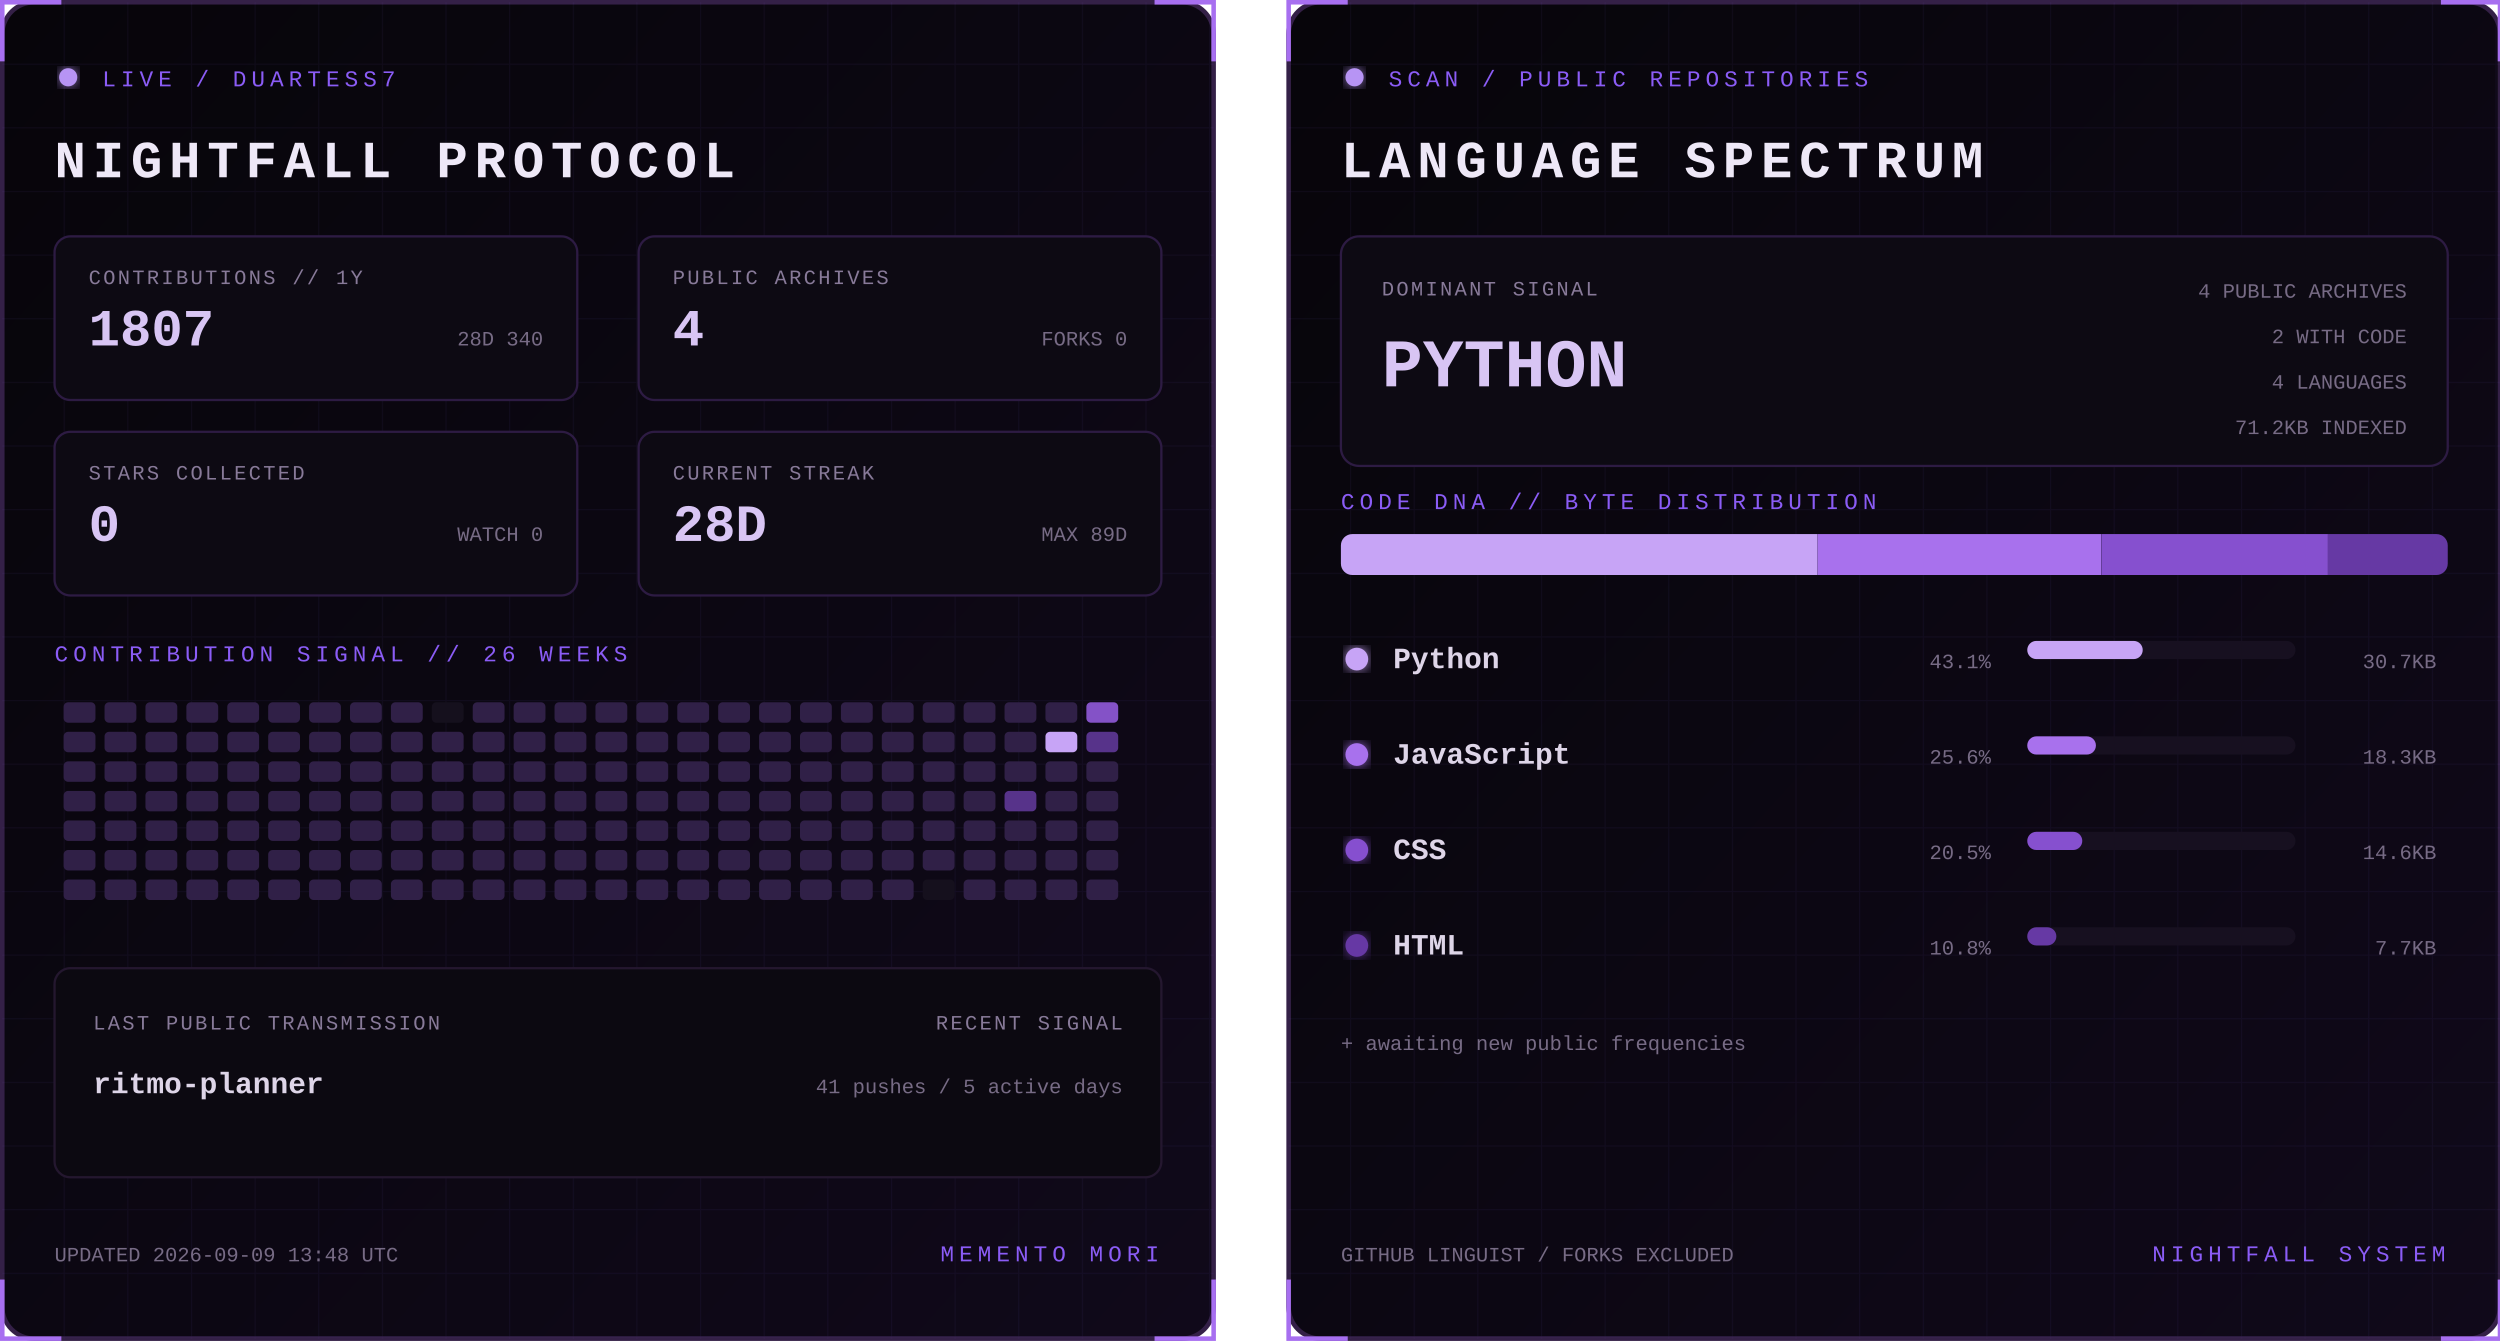
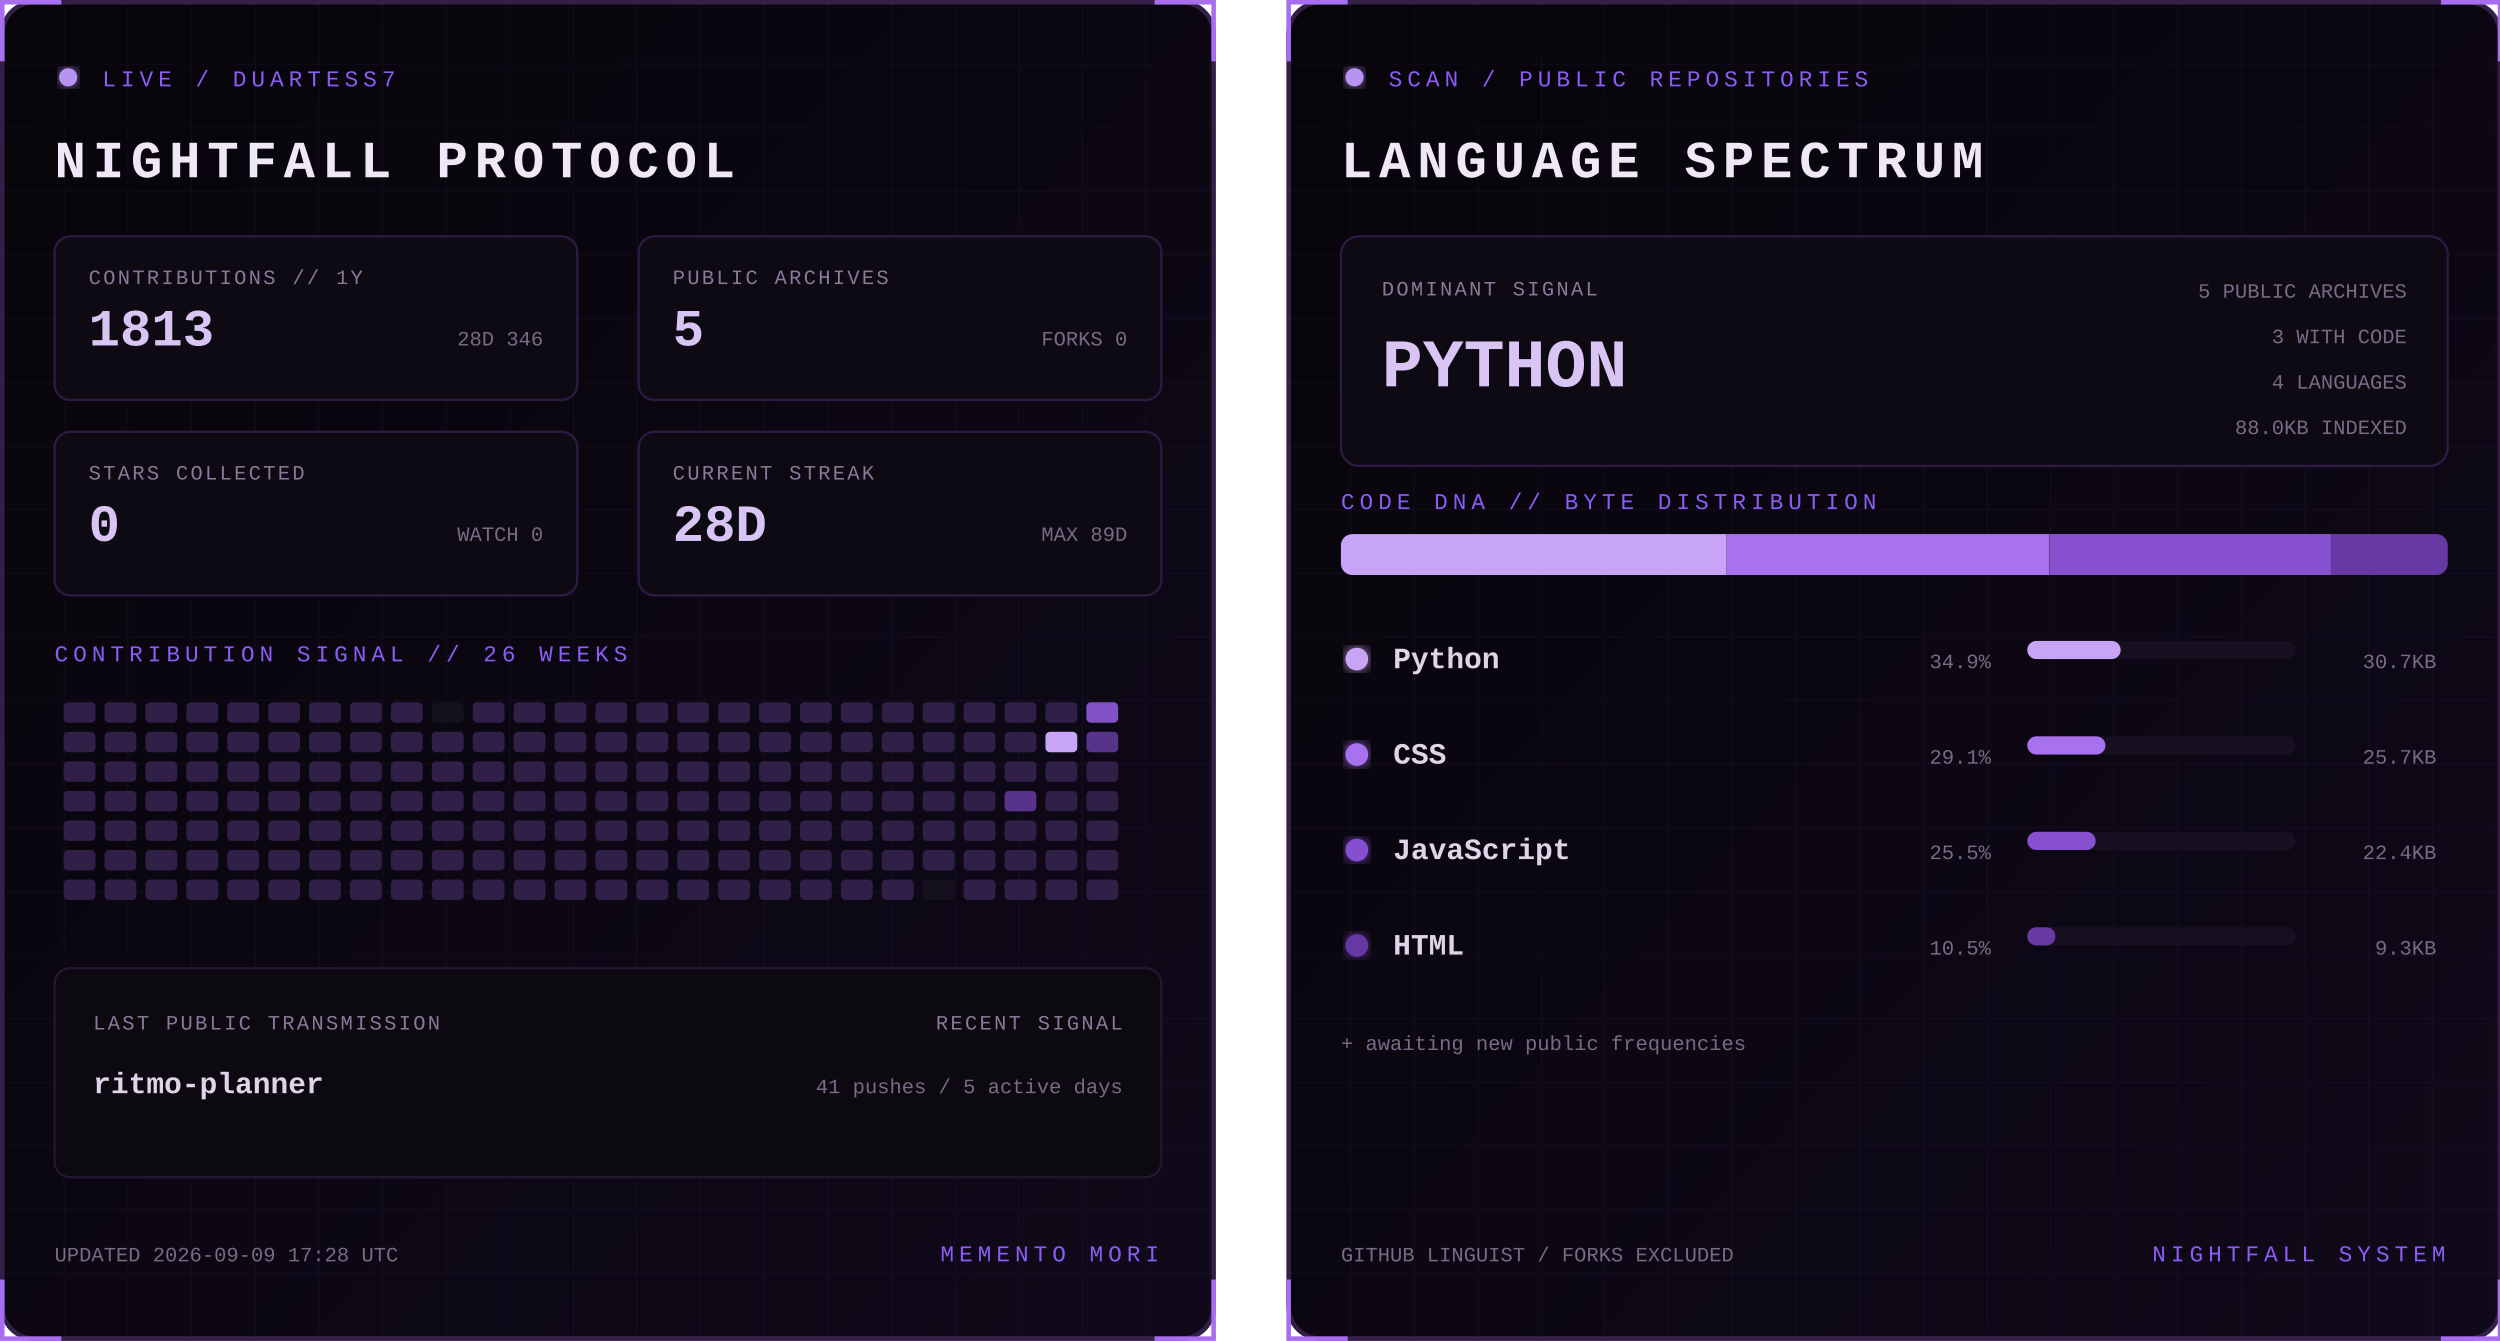
<svg xmlns="http://www.w3.org/2000/svg" width="1100" height="590" viewBox="0 0 1100 590" role="img" aria-labelledby="title desc">
  <defs>
    <linearGradient id="bg" x1="0" y1="0" x2="1" y2="1">
      <stop stop-color="#07050a" />
      <stop offset="1" stop-color="#10091a" />
    </linearGradient>
    <filter id="glow">
      <feGaussianBlur stdDeviation="3" result="b" />
      <feMerge>
        <feMergeNode in="b" />
        <feMergeNode in="SourceGraphic" />
      </feMerge>
    </filter>
    <pattern id="grid" width="28" height="28" patternUnits="userSpaceOnUse">
      <path d="M28 0H0V28" fill="none" stroke="#8b5cf6" stroke-opacity=".055" />
    </pattern>
    <clipPath id="dna">
      <rect x="24" y="235" width="487" height="18" rx="5" />
    </clipPath>
    <style>
      text { font-family: Consolas, 'Courier New', monospace; }
      .kicker { fill:#8b5cf6; font-size:10px; letter-spacing:2.2px; }
      .title { fill:#eee8f7; font-size:23px; font-weight:700; letter-spacing:3px; }
      .label { fill:#887a99; font-size:9px; letter-spacing:1px; }
      .stat { fill:#d8c5f4; font-size:23px; font-weight:700; }
      .detail,.pct { fill:#776b85; font-size:9px; }
      .lang { fill:#ded5e8; font-size:13px; font-weight:700; }
      .hero { fill:#d8c5f4; font-size:30px; font-weight:700; }
      .blink { animation:blink 1.6s step-end infinite; }
      @keyframes blink { 50% { opacity:.25 } }
    </style>
  </defs>
  <g>
    <rect x="1" y="1" width="533" height="588" rx="14" fill="url(#bg)" stroke="#342047" stroke-width="2" />
    <rect x="1" y="1" width="533" height="588" rx="14" fill="url(#grid)" />
    <path d="M27 1H1v26 M508 1h26v26 M534 563v26h-26 M27 589H1v-26" stroke="#a76ff0" stroke-width="2" fill="none" />
    <circle cx="30" cy="34" r="4" fill="#b794f4" filter="url(#glow)" class="blink" />
    <text x="45" y="38" class="kicker">LIVE / DUARTESS7</text>
    <text x="24" y="78" class="title">NIGHTFALL PROTOCOL</text>
    <g transform="translate(24 104)">
      <rect width="230" height="72" rx="7" fill="#0d0a13" stroke="#2d1b43" />
      <text x="15" y="21" class="label">CONTRIBUTIONS // 1Y</text>
-       <text x="15" y="48" class="stat">1807</text>
-       <text x="215" y="48" text-anchor="end" class="detail">28D 340</text>
+       <text x="15" y="48" class="stat">1813</text>
+       <text x="215" y="48" text-anchor="end" class="detail">28D 346</text>
    </g>
    <g transform="translate(281 104)">
      <rect width="230" height="72" rx="7" fill="#0d0a13" stroke="#2d1b43" />
      <text x="15" y="21" class="label">PUBLIC ARCHIVES</text>
-       <text x="15" y="48" class="stat">4</text>
+       <text x="15" y="48" class="stat">5</text>
      <text x="215" y="48" text-anchor="end" class="detail">FORKS 0</text>
    </g>
    <g transform="translate(24 190)">
      <rect width="230" height="72" rx="7" fill="#0d0a13" stroke="#2d1b43" />
      <text x="15" y="21" class="label">STARS COLLECTED</text>
      <text x="15" y="48" class="stat">0</text>
      <text x="215" y="48" text-anchor="end" class="detail">WATCH 0</text>
    </g>
    <g transform="translate(281 190)">
      <rect width="230" height="72" rx="7" fill="#0d0a13" stroke="#2d1b43" />
      <text x="15" y="21" class="label">CURRENT STREAK</text>
      <text x="15" y="48" class="stat">28D</text>
      <text x="215" y="48" text-anchor="end" class="detail">MAX 89D</text>
    </g>
    <text x="24" y="291" class="kicker">CONTRIBUTION SIGNAL // 26 WEEKS</text>
    <g>
      <rect x="28" y="309" width="14" height="9" rx="2" fill="#302047" />
      <rect x="28" y="322" width="14" height="9" rx="2" fill="#302047" />
      <rect x="28" y="335" width="14" height="9" rx="2" fill="#302047" />
      <rect x="28" y="348" width="14" height="9" rx="2" fill="#302047" />
      <rect x="28" y="361" width="14" height="9" rx="2" fill="#302047" />
      <rect x="28" y="374" width="14" height="9" rx="2" fill="#302047" />
      <rect x="28" y="387" width="14" height="9" rx="2" fill="#302047" />
      <rect x="46" y="309" width="14" height="9" rx="2" fill="#302047" />
      <rect x="46" y="322" width="14" height="9" rx="2" fill="#302047" />
      <rect x="46" y="335" width="14" height="9" rx="2" fill="#302047" />
      <rect x="46" y="348" width="14" height="9" rx="2" fill="#302047" />
      <rect x="46" y="361" width="14" height="9" rx="2" fill="#302047" />
      <rect x="46" y="374" width="14" height="9" rx="2" fill="#302047" />
      <rect x="46" y="387" width="14" height="9" rx="2" fill="#302047" />
      <rect x="64" y="309" width="14" height="9" rx="2" fill="#302047" />
      <rect x="64" y="322" width="14" height="9" rx="2" fill="#302047" />
      <rect x="64" y="335" width="14" height="9" rx="2" fill="#302047" />
      <rect x="64" y="348" width="14" height="9" rx="2" fill="#302047" />
      <rect x="64" y="361" width="14" height="9" rx="2" fill="#302047" />
      <rect x="64" y="374" width="14" height="9" rx="2" fill="#302047" />
      <rect x="64" y="387" width="14" height="9" rx="2" fill="#302047" />
      <rect x="82" y="309" width="14" height="9" rx="2" fill="#302047" />
      <rect x="82" y="322" width="14" height="9" rx="2" fill="#302047" />
      <rect x="82" y="335" width="14" height="9" rx="2" fill="#302047" />
      <rect x="82" y="348" width="14" height="9" rx="2" fill="#302047" />
      <rect x="82" y="361" width="14" height="9" rx="2" fill="#302047" />
      <rect x="82" y="374" width="14" height="9" rx="2" fill="#302047" />
      <rect x="82" y="387" width="14" height="9" rx="2" fill="#302047" />
      <rect x="100" y="309" width="14" height="9" rx="2" fill="#302047" />
      <rect x="100" y="322" width="14" height="9" rx="2" fill="#302047" />
      <rect x="100" y="335" width="14" height="9" rx="2" fill="#302047" />
      <rect x="100" y="348" width="14" height="9" rx="2" fill="#302047" />
      <rect x="100" y="361" width="14" height="9" rx="2" fill="#302047" />
      <rect x="100" y="374" width="14" height="9" rx="2" fill="#302047" />
      <rect x="100" y="387" width="14" height="9" rx="2" fill="#302047" />
      <rect x="118" y="309" width="14" height="9" rx="2" fill="#302047" />
      <rect x="118" y="322" width="14" height="9" rx="2" fill="#302047" />
      <rect x="118" y="335" width="14" height="9" rx="2" fill="#302047" />
      <rect x="118" y="348" width="14" height="9" rx="2" fill="#302047" />
      <rect x="118" y="361" width="14" height="9" rx="2" fill="#302047" />
      <rect x="118" y="374" width="14" height="9" rx="2" fill="#302047" />
      <rect x="118" y="387" width="14" height="9" rx="2" fill="#302047" />
      <rect x="136" y="309" width="14" height="9" rx="2" fill="#302047" />
      <rect x="136" y="322" width="14" height="9" rx="2" fill="#302047" />
      <rect x="136" y="335" width="14" height="9" rx="2" fill="#302047" />
      <rect x="136" y="348" width="14" height="9" rx="2" fill="#302047" />
      <rect x="136" y="361" width="14" height="9" rx="2" fill="#302047" />
      <rect x="136" y="374" width="14" height="9" rx="2" fill="#302047" />
      <rect x="136" y="387" width="14" height="9" rx="2" fill="#302047" />
      <rect x="154" y="309" width="14" height="9" rx="2" fill="#302047" />
      <rect x="154" y="322" width="14" height="9" rx="2" fill="#302047" />
      <rect x="154" y="335" width="14" height="9" rx="2" fill="#302047" />
      <rect x="154" y="348" width="14" height="9" rx="2" fill="#302047" />
      <rect x="154" y="361" width="14" height="9" rx="2" fill="#302047" />
      <rect x="154" y="374" width="14" height="9" rx="2" fill="#302047" />
      <rect x="154" y="387" width="14" height="9" rx="2" fill="#302047" />
      <rect x="172" y="309" width="14" height="9" rx="2" fill="#302047" />
      <rect x="172" y="322" width="14" height="9" rx="2" fill="#302047" />
      <rect x="172" y="335" width="14" height="9" rx="2" fill="#302047" />
      <rect x="172" y="348" width="14" height="9" rx="2" fill="#302047" />
      <rect x="172" y="361" width="14" height="9" rx="2" fill="#302047" />
      <rect x="172" y="374" width="14" height="9" rx="2" fill="#302047" />
      <rect x="172" y="387" width="14" height="9" rx="2" fill="#302047" />
      <rect x="190" y="309" width="14" height="9" rx="2" fill="#15101d" />
      <rect x="190" y="322" width="14" height="9" rx="2" fill="#302047" />
      <rect x="190" y="335" width="14" height="9" rx="2" fill="#302047" />
      <rect x="190" y="348" width="14" height="9" rx="2" fill="#302047" />
      <rect x="190" y="361" width="14" height="9" rx="2" fill="#302047" />
      <rect x="190" y="374" width="14" height="9" rx="2" fill="#302047" />
      <rect x="190" y="387" width="14" height="9" rx="2" fill="#302047" />
      <rect x="208" y="309" width="14" height="9" rx="2" fill="#302047" />
      <rect x="208" y="322" width="14" height="9" rx="2" fill="#302047" />
      <rect x="208" y="335" width="14" height="9" rx="2" fill="#302047" />
      <rect x="208" y="348" width="14" height="9" rx="2" fill="#302047" />
      <rect x="208" y="361" width="14" height="9" rx="2" fill="#302047" />
      <rect x="208" y="374" width="14" height="9" rx="2" fill="#302047" />
      <rect x="208" y="387" width="14" height="9" rx="2" fill="#302047" />
      <rect x="226" y="309" width="14" height="9" rx="2" fill="#302047" />
      <rect x="226" y="322" width="14" height="9" rx="2" fill="#302047" />
      <rect x="226" y="335" width="14" height="9" rx="2" fill="#302047" />
      <rect x="226" y="348" width="14" height="9" rx="2" fill="#302047" />
      <rect x="226" y="361" width="14" height="9" rx="2" fill="#302047" />
      <rect x="226" y="374" width="14" height="9" rx="2" fill="#302047" />
      <rect x="226" y="387" width="14" height="9" rx="2" fill="#302047" />
      <rect x="244" y="309" width="14" height="9" rx="2" fill="#302047" />
      <rect x="244" y="322" width="14" height="9" rx="2" fill="#302047" />
      <rect x="244" y="335" width="14" height="9" rx="2" fill="#302047" />
      <rect x="244" y="348" width="14" height="9" rx="2" fill="#302047" />
      <rect x="244" y="361" width="14" height="9" rx="2" fill="#302047" />
      <rect x="244" y="374" width="14" height="9" rx="2" fill="#302047" />
      <rect x="244" y="387" width="14" height="9" rx="2" fill="#302047" />
      <rect x="262" y="309" width="14" height="9" rx="2" fill="#302047" />
      <rect x="262" y="322" width="14" height="9" rx="2" fill="#302047" />
      <rect x="262" y="335" width="14" height="9" rx="2" fill="#302047" />
      <rect x="262" y="348" width="14" height="9" rx="2" fill="#302047" />
      <rect x="262" y="361" width="14" height="9" rx="2" fill="#302047" />
      <rect x="262" y="374" width="14" height="9" rx="2" fill="#302047" />
      <rect x="262" y="387" width="14" height="9" rx="2" fill="#302047" />
      <rect x="280" y="309" width="14" height="9" rx="2" fill="#302047" />
      <rect x="280" y="322" width="14" height="9" rx="2" fill="#302047" />
      <rect x="280" y="335" width="14" height="9" rx="2" fill="#302047" />
      <rect x="280" y="348" width="14" height="9" rx="2" fill="#302047" />
      <rect x="280" y="361" width="14" height="9" rx="2" fill="#302047" />
      <rect x="280" y="374" width="14" height="9" rx="2" fill="#302047" />
      <rect x="280" y="387" width="14" height="9" rx="2" fill="#302047" />
      <rect x="298" y="309" width="14" height="9" rx="2" fill="#302047" />
      <rect x="298" y="322" width="14" height="9" rx="2" fill="#302047" />
      <rect x="298" y="335" width="14" height="9" rx="2" fill="#302047" />
      <rect x="298" y="348" width="14" height="9" rx="2" fill="#302047" />
      <rect x="298" y="361" width="14" height="9" rx="2" fill="#302047" />
      <rect x="298" y="374" width="14" height="9" rx="2" fill="#302047" />
      <rect x="298" y="387" width="14" height="9" rx="2" fill="#302047" />
      <rect x="316" y="309" width="14" height="9" rx="2" fill="#302047" />
      <rect x="316" y="322" width="14" height="9" rx="2" fill="#302047" />
      <rect x="316" y="335" width="14" height="9" rx="2" fill="#302047" />
      <rect x="316" y="348" width="14" height="9" rx="2" fill="#302047" />
      <rect x="316" y="361" width="14" height="9" rx="2" fill="#302047" />
      <rect x="316" y="374" width="14" height="9" rx="2" fill="#302047" />
      <rect x="316" y="387" width="14" height="9" rx="2" fill="#302047" />
      <rect x="334" y="309" width="14" height="9" rx="2" fill="#302047" />
      <rect x="334" y="322" width="14" height="9" rx="2" fill="#302047" />
      <rect x="334" y="335" width="14" height="9" rx="2" fill="#302047" />
      <rect x="334" y="348" width="14" height="9" rx="2" fill="#302047" />
      <rect x="334" y="361" width="14" height="9" rx="2" fill="#302047" />
      <rect x="334" y="374" width="14" height="9" rx="2" fill="#302047" />
      <rect x="334" y="387" width="14" height="9" rx="2" fill="#302047" />
      <rect x="352" y="309" width="14" height="9" rx="2" fill="#302047" />
      <rect x="352" y="322" width="14" height="9" rx="2" fill="#302047" />
      <rect x="352" y="335" width="14" height="9" rx="2" fill="#302047" />
      <rect x="352" y="348" width="14" height="9" rx="2" fill="#302047" />
      <rect x="352" y="361" width="14" height="9" rx="2" fill="#302047" />
      <rect x="352" y="374" width="14" height="9" rx="2" fill="#302047" />
      <rect x="352" y="387" width="14" height="9" rx="2" fill="#302047" />
      <rect x="370" y="309" width="14" height="9" rx="2" fill="#302047" />
      <rect x="370" y="322" width="14" height="9" rx="2" fill="#302047" />
      <rect x="370" y="335" width="14" height="9" rx="2" fill="#302047" />
      <rect x="370" y="348" width="14" height="9" rx="2" fill="#302047" />
      <rect x="370" y="361" width="14" height="9" rx="2" fill="#302047" />
      <rect x="370" y="374" width="14" height="9" rx="2" fill="#302047" />
      <rect x="370" y="387" width="14" height="9" rx="2" fill="#302047" />
      <rect x="388" y="309" width="14" height="9" rx="2" fill="#302047" />
      <rect x="388" y="322" width="14" height="9" rx="2" fill="#302047" />
      <rect x="388" y="335" width="14" height="9" rx="2" fill="#302047" />
      <rect x="388" y="348" width="14" height="9" rx="2" fill="#302047" />
      <rect x="388" y="361" width="14" height="9" rx="2" fill="#302047" />
      <rect x="388" y="374" width="14" height="9" rx="2" fill="#302047" />
      <rect x="388" y="387" width="14" height="9" rx="2" fill="#302047" />
      <rect x="406" y="309" width="14" height="9" rx="2" fill="#302047" />
      <rect x="406" y="322" width="14" height="9" rx="2" fill="#302047" />
      <rect x="406" y="335" width="14" height="9" rx="2" fill="#302047" />
      <rect x="406" y="348" width="14" height="9" rx="2" fill="#302047" />
      <rect x="406" y="361" width="14" height="9" rx="2" fill="#302047" />
      <rect x="406" y="374" width="14" height="9" rx="2" fill="#302047" />
      <rect x="406" y="387" width="14" height="9" rx="2" fill="#15101d" />
      <rect x="424" y="309" width="14" height="9" rx="2" fill="#302047" />
      <rect x="424" y="322" width="14" height="9" rx="2" fill="#302047" />
      <rect x="424" y="335" width="14" height="9" rx="2" fill="#302047" />
      <rect x="424" y="348" width="14" height="9" rx="2" fill="#302047" />
      <rect x="424" y="361" width="14" height="9" rx="2" fill="#302047" />
      <rect x="424" y="374" width="14" height="9" rx="2" fill="#302047" />
      <rect x="424" y="387" width="14" height="9" rx="2" fill="#302047" />
      <rect x="442" y="309" width="14" height="9" rx="2" fill="#302047" />
      <rect x="442" y="322" width="14" height="9" rx="2" fill="#302047" />
      <rect x="442" y="335" width="14" height="9" rx="2" fill="#302047" />
      <rect x="442" y="348" width="14" height="9" rx="2" fill="#57338a" />
      <rect x="442" y="361" width="14" height="9" rx="2" fill="#302047" />
      <rect x="442" y="374" width="14" height="9" rx="2" fill="#302047" />
      <rect x="442" y="387" width="14" height="9" rx="2" fill="#302047" />
      <rect x="460" y="309" width="14" height="9" rx="2" fill="#302047" />
      <rect x="460" y="322" width="14" height="9" rx="2" fill="#c7a4f6" />
      <rect x="460" y="335" width="14" height="9" rx="2" fill="#302047" />
      <rect x="460" y="348" width="14" height="9" rx="2" fill="#302047" />
      <rect x="460" y="361" width="14" height="9" rx="2" fill="#302047" />
      <rect x="460" y="374" width="14" height="9" rx="2" fill="#302047" />
      <rect x="460" y="387" width="14" height="9" rx="2" fill="#302047" />
      <rect x="478" y="309" width="14" height="9" rx="2" fill="#8452c7" />
      <rect x="478" y="322" width="14" height="9" rx="2" fill="#57338a" />
      <rect x="478" y="335" width="14" height="9" rx="2" fill="#302047" />
      <rect x="478" y="348" width="14" height="9" rx="2" fill="#302047" />
      <rect x="478" y="361" width="14" height="9" rx="2" fill="#302047" />
      <rect x="478" y="374" width="14" height="9" rx="2" fill="#302047" />
      <rect x="478" y="387" width="14" height="9" rx="2" fill="#302047" />
    </g>
    <rect x="24" y="426" width="487" height="92" rx="7" fill="#0c0911" stroke="#24172f" />
    <text x="41" y="453" class="label">LAST PUBLIC TRANSMISSION</text>
    <text x="41" y="481" class="lang">ritmo-planner</text>
    <text x="494" y="453" text-anchor="end" class="label">RECENT SIGNAL</text>
    <text x="494" y="481" text-anchor="end" class="detail">41 pushes / 5 active days</text>
-     <text x="24" y="555" class="detail">UPDATED 2026-09-09 13:48 UTC</text>
+     <text x="24" y="555" class="detail">UPDATED 2026-09-09 17:28 UTC</text>
    <text x="510" y="555" text-anchor="end" class="kicker">MEMENTO MORI</text>
  </g>
  <g transform="translate(566)">
    <rect x="1" y="1" width="533" height="588" rx="14" fill="url(#bg)" stroke="#342047" stroke-width="2" />
    <rect x="1" y="1" width="533" height="588" rx="14" fill="url(#grid)" />
    <path d="M27 1H1v26 M508 1h26v26 M534 563v26h-26 M27 589H1v-26" stroke="#a76ff0" stroke-width="2" fill="none" />
    <circle cx="30" cy="34" r="4" fill="#b794f4" filter="url(#glow)" class="blink" />
    <text x="45" y="38" class="kicker">SCAN / PUBLIC REPOSITORIES</text>
    <text x="24" y="78" class="title">LANGUAGE SPECTRUM</text>
    <rect x="24" y="104" width="487" height="101" rx="8" fill="#0d0a13" stroke="#2d1b43" />
    <text x="42" y="130" class="label">DOMINANT SIGNAL</text>
    <text x="42" y="170" class="hero">PYTHON</text>
-     <text x="493" y="131" text-anchor="end" class="detail">4 PUBLIC ARCHIVES</text>
-     <text x="493" y="151" text-anchor="end" class="detail">2 WITH CODE</text>
+     <text x="493" y="131" text-anchor="end" class="detail">5 PUBLIC ARCHIVES</text>
+     <text x="493" y="151" text-anchor="end" class="detail">3 WITH CODE</text>
    <text x="493" y="171" text-anchor="end" class="detail">4 LANGUAGES</text>
-     <text x="493" y="191" text-anchor="end" class="detail">71.2KB INDEXED</text>
+     <text x="493" y="191" text-anchor="end" class="detail">88.0KB INDEXED</text>
    <text x="24" y="224" class="kicker">CODE DNA // BYTE DISTRIBUTION</text>
    <rect x="24" y="235" width="487" height="18" rx="5" fill="#171020" />
    <g clip-path="url(#dna)">
-       <rect x="24.0" y="235" width="209.7" height="18" fill="#c7a4f6" />
-       <rect x="233.7" y="235" width="124.8" height="18" fill="#a871ed" />
-       <rect x="358.6" y="235" width="99.7" height="18" fill="#8650cf" />
-       <rect x="458.2" y="235" width="52.8" height="18" fill="#6639a4" />
+       <rect x="24.0" y="235" width="169.7" height="18" fill="#c7a4f6" />
+       <rect x="193.7" y="235" width="141.9" height="18" fill="#a871ed" />
+       <rect x="335.7" y="235" width="124.0" height="18" fill="#8650cf" />
+       <rect x="459.7" y="235" width="51.3" height="18" fill="#6639a4" />
    </g>
    <circle cx="31" cy="290" r="5" fill="#c7a4f6" filter="url(#glow)" />
    <text x="47" y="294" class="lang">Python</text>
-     <text x="310" y="294" text-anchor="end" class="pct">43.1%</text>
+     <text x="310" y="294" text-anchor="end" class="pct">34.9%</text>
    <rect x="326" y="282" width="118" height="8" rx="4" fill="#171020" />
-     <rect x="326" y="282" width="50.8" height="8" rx="4" fill="#c7a4f6" />
+     <rect x="326" y="282" width="41.1" height="8" rx="4" fill="#c7a4f6" />
    <text x="506" y="294" text-anchor="end" class="detail">30.7KB</text>
    <circle cx="31" cy="332" r="5" fill="#a871ed" filter="url(#glow)" />
-     <text x="47" y="336" class="lang">JavaScript</text>
-     <text x="310" y="336" text-anchor="end" class="pct">25.6%</text>
+     <text x="47" y="336" class="lang">CSS</text>
+     <text x="310" y="336" text-anchor="end" class="pct">29.1%</text>
    <rect x="326" y="324" width="118" height="8" rx="4" fill="#171020" />
-     <rect x="326" y="324" width="30.2" height="8" rx="4" fill="#a871ed" />
-     <text x="506" y="336" text-anchor="end" class="detail">18.3KB</text>
+     <rect x="326" y="324" width="34.4" height="8" rx="4" fill="#a871ed" />
+     <text x="506" y="336" text-anchor="end" class="detail">25.7KB</text>
    <circle cx="31" cy="374" r="5" fill="#8650cf" filter="url(#glow)" />
-     <text x="47" y="378" class="lang">CSS</text>
-     <text x="310" y="378" text-anchor="end" class="pct">20.5%</text>
+     <text x="47" y="378" class="lang">JavaScript</text>
+     <text x="310" y="378" text-anchor="end" class="pct">25.5%</text>
    <rect x="326" y="366" width="118" height="8" rx="4" fill="#171020" />
-     <rect x="326" y="366" width="24.2" height="8" rx="4" fill="#8650cf" />
-     <text x="506" y="378" text-anchor="end" class="detail">14.6KB</text>
+     <rect x="326" y="366" width="30.1" height="8" rx="4" fill="#8650cf" />
+     <text x="506" y="378" text-anchor="end" class="detail">22.4KB</text>
    <circle cx="31" cy="416" r="5" fill="#6639a4" filter="url(#glow)" />
    <text x="47" y="420" class="lang">HTML</text>
-     <text x="310" y="420" text-anchor="end" class="pct">10.8%</text>
+     <text x="310" y="420" text-anchor="end" class="pct">10.5%</text>
    <rect x="326" y="408" width="118" height="8" rx="4" fill="#171020" />
-     <rect x="326" y="408" width="12.8" height="8" rx="4" fill="#6639a4" />
-     <text x="506" y="420" text-anchor="end" class="detail">7.7KB</text>
+     <rect x="326" y="408" width="12.4" height="8" rx="4" fill="#6639a4" />
+     <text x="506" y="420" text-anchor="end" class="detail">9.3KB</text>
    <text x="24" y="462" class="detail">+ awaiting new public frequencies</text>
    <text x="24" y="555" class="detail">GITHUB LINGUIST / FORKS EXCLUDED</text>
    <text x="510" y="555" text-anchor="end" class="kicker">NIGHTFALL SYSTEM</text>
  </g>
</svg>
